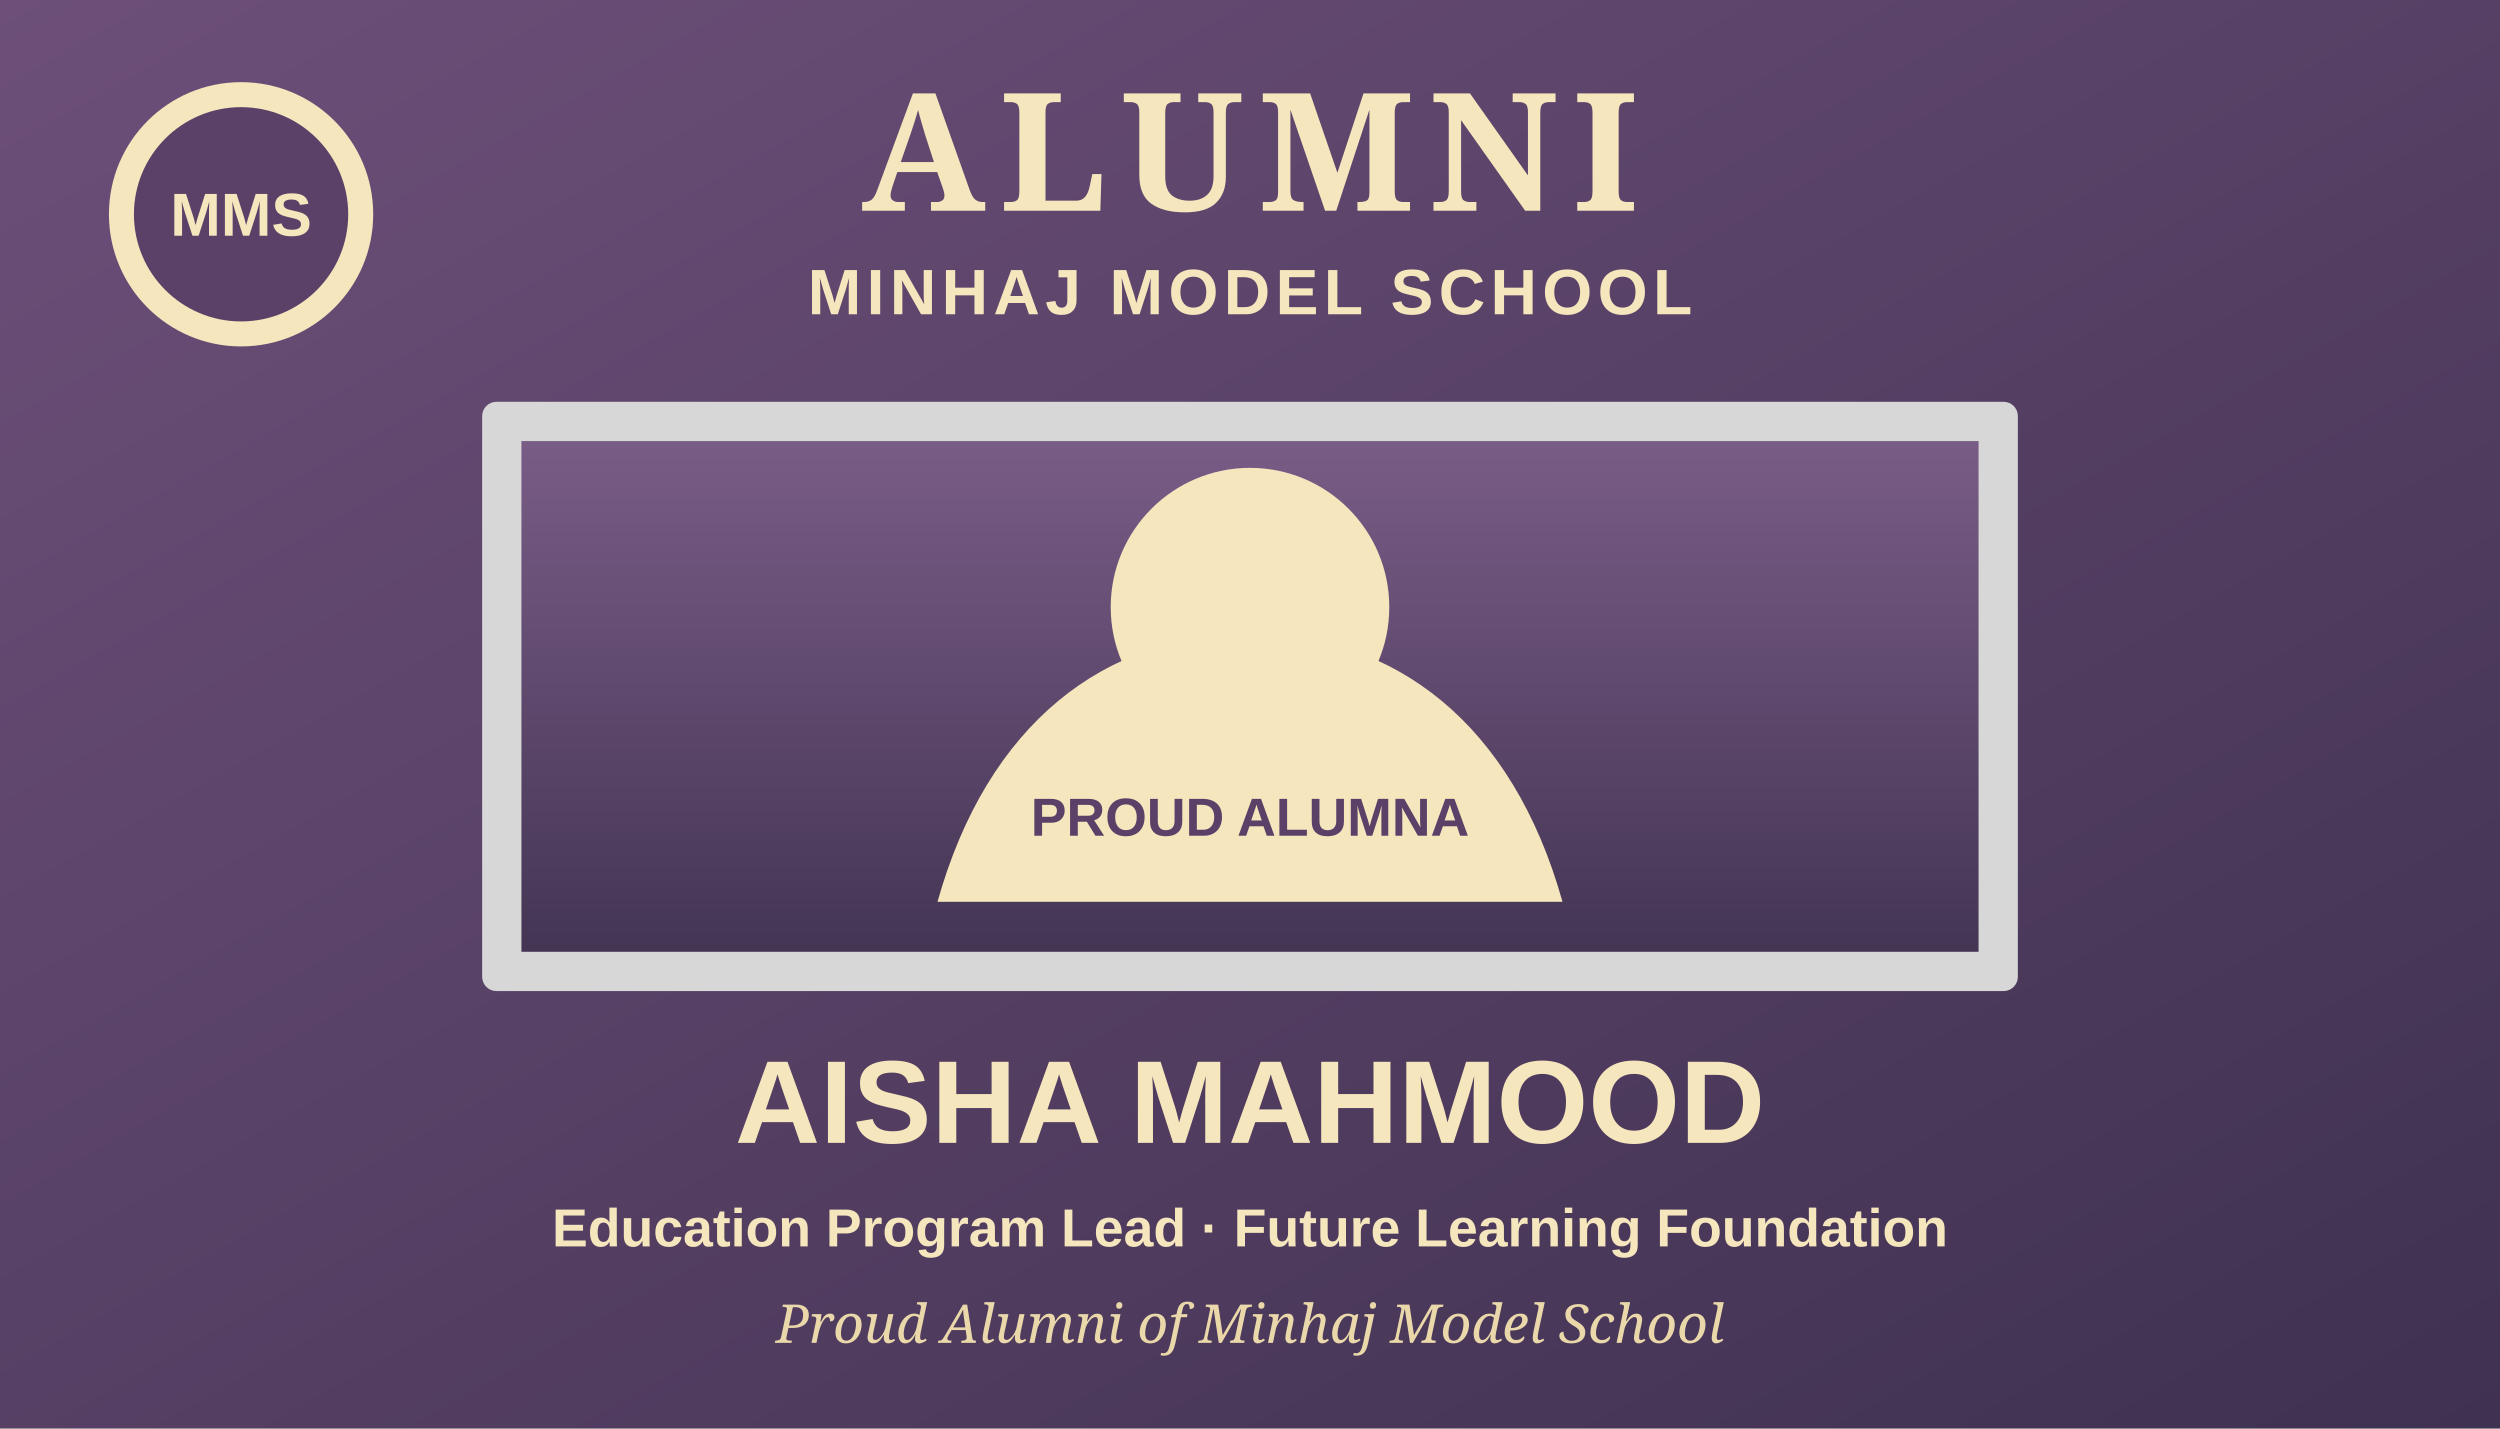
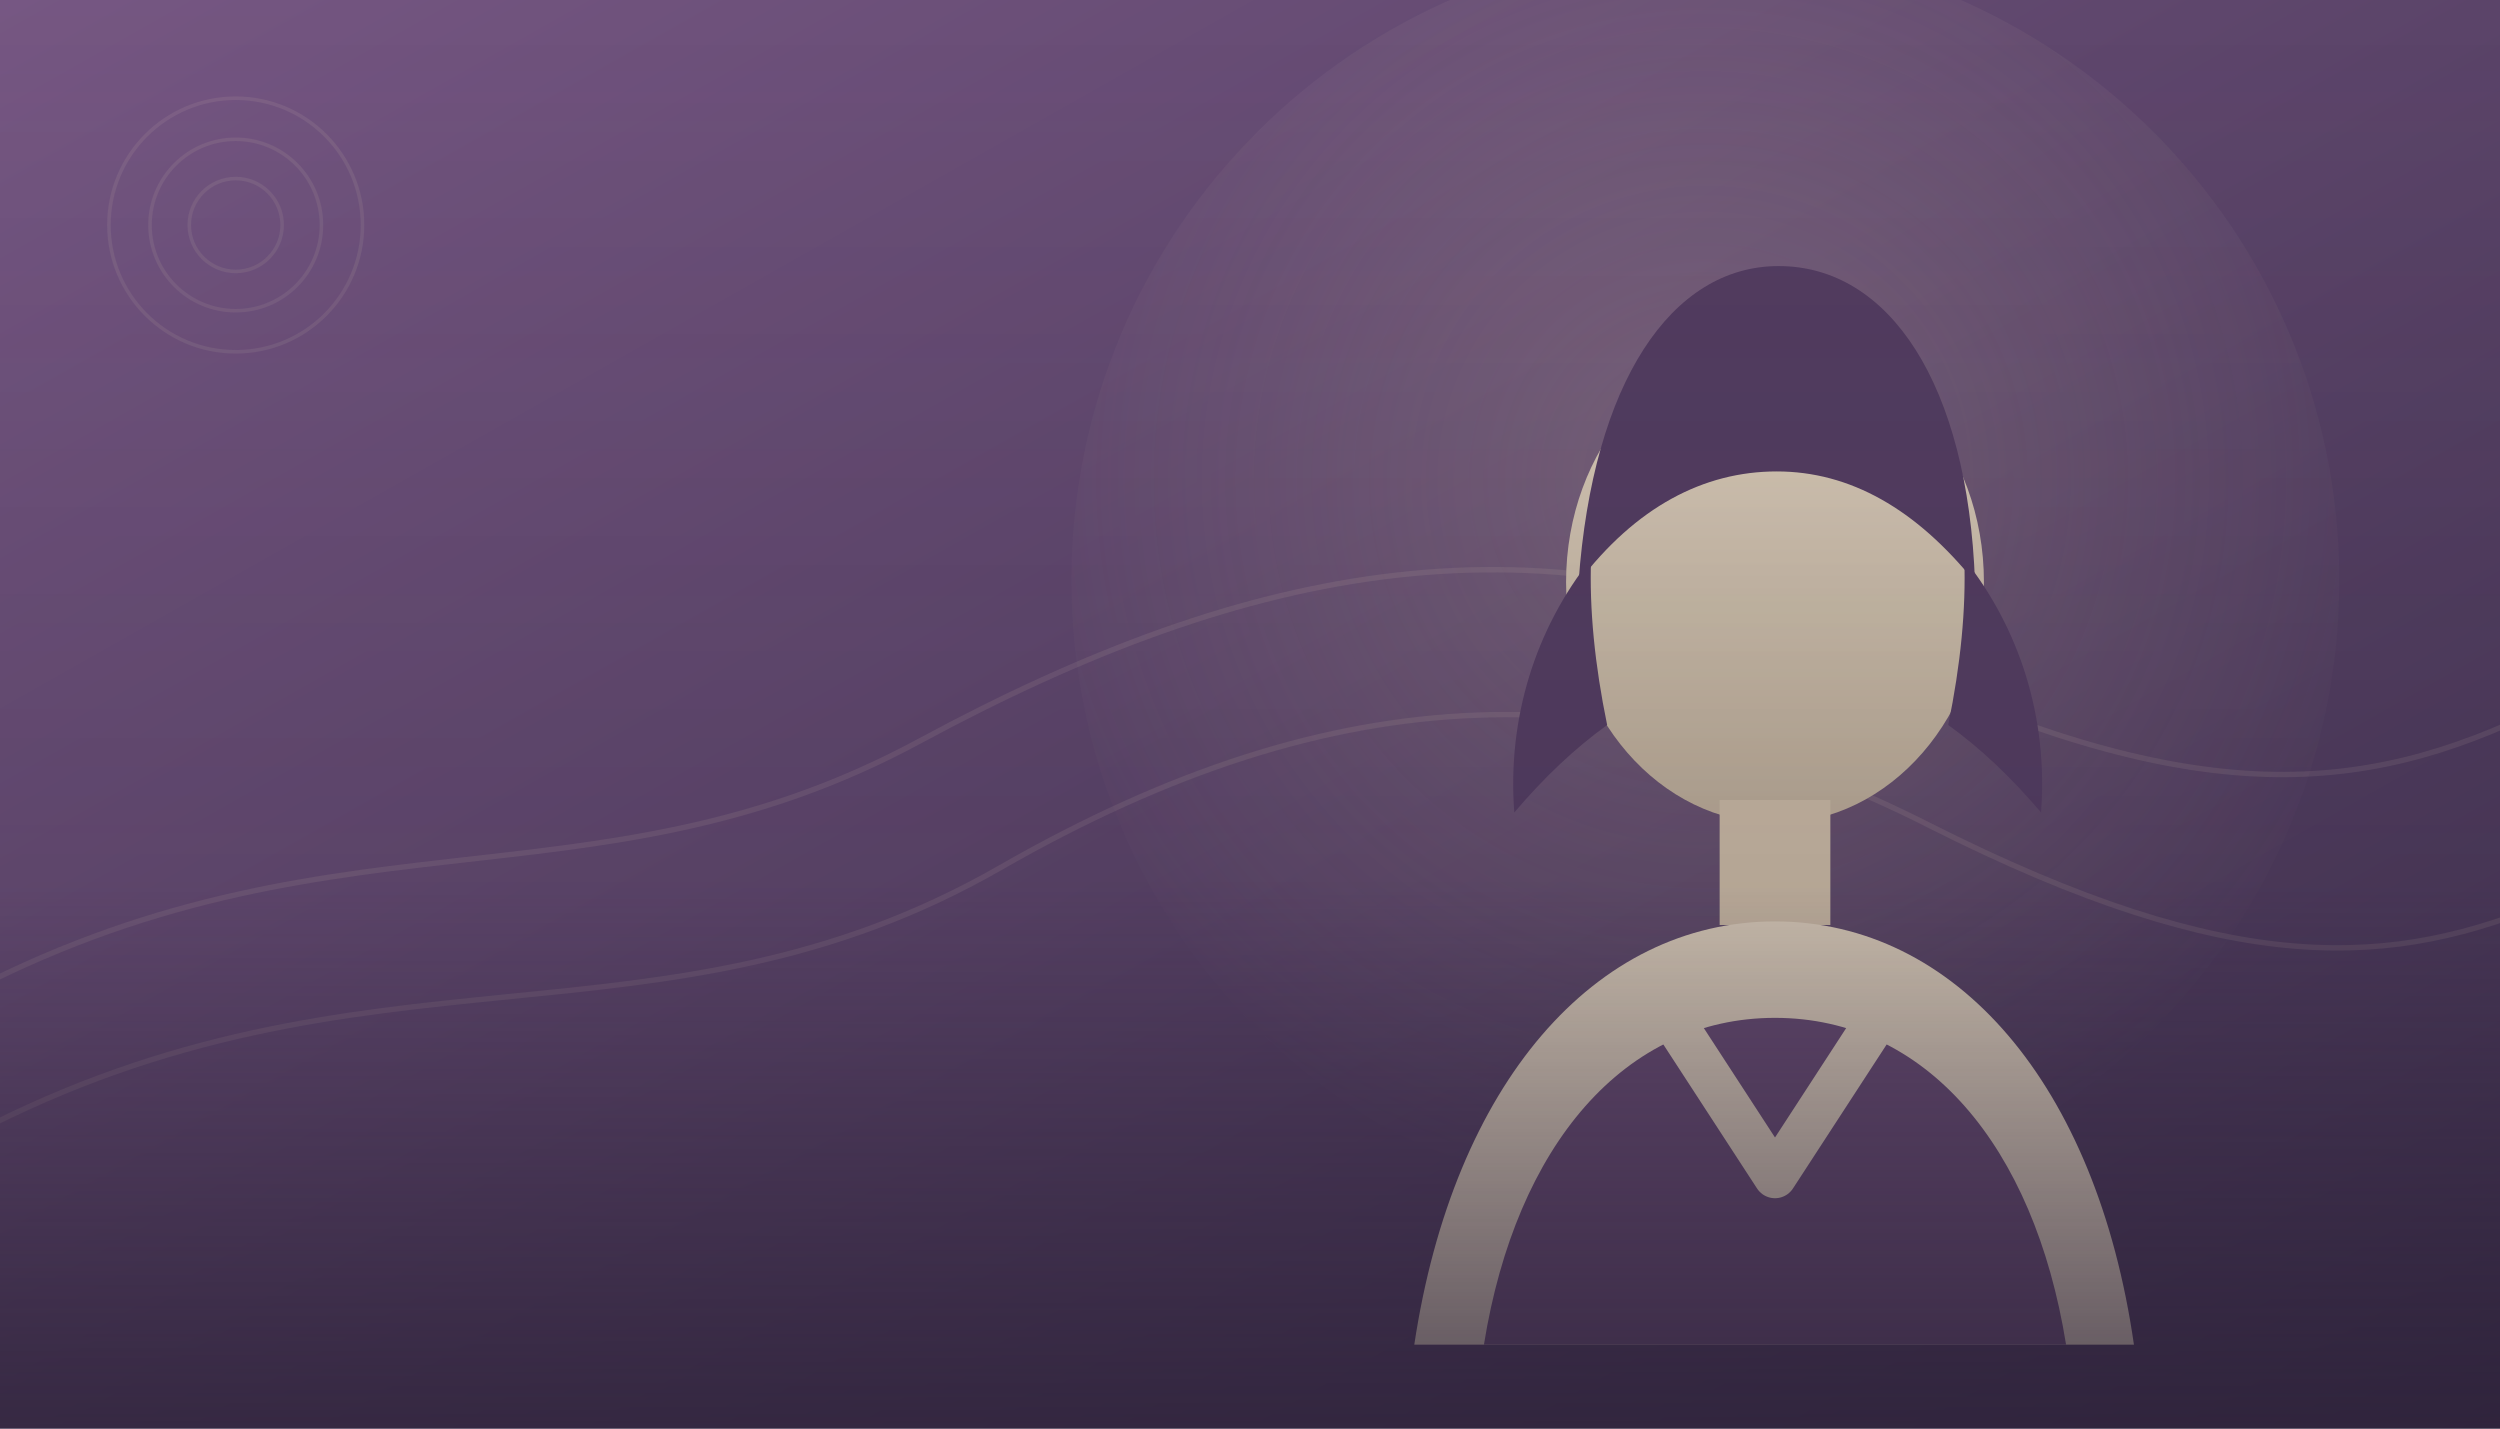
- <svg xmlns="http://www.w3.org/2000/svg" viewBox="0 0 1400 800" role="img" aria-labelledby="title desc">
+ <svg xmlns="http://www.w3.org/2000/svg" viewBox="0 0 1400 800" role="presentation" aria-hidden="true" focusable="false">
  <defs>
    <linearGradient id="bg" x1="0" y1="0" x2="1" y2="1">
-       <stop offset="0" stop-color="#6d4f79" />
-       <stop offset="1" stop-color="#3f3150" />
+       <stop offset="0" stop-color="#765783" />
+       <stop offset="1" stop-color="#40314f" />
    </linearGradient>
-     <linearGradient id="panel" x1="0" y1="0" x2="0" y2="1">
-       <stop offset="0" stop-color="#795c86" />
-       <stop offset="1" stop-color="#443554" />
+     <radialGradient id="halo" cx="50%" cy="42%" r="58%">
+       <stop offset="0" stop-color="#e9d9bd" stop-opacity=".2" />
+       <stop offset="1" stop-color="#e9d9bd" stop-opacity="0" />
+     </radialGradient>
+     <linearGradient id="portrait" x1="0" y1="0" x2="0" y2="1">
+       <stop offset="0" stop-color="#ddd0bd" />
+       <stop offset="1" stop-color="#b9aa95" />
+     </linearGradient>
+     <linearGradient id="bottomShade" x1="0" y1="0" x2="0" y2="1">
+       <stop offset="0" stop-color="#291f35" stop-opacity="0" />
+       <stop offset=".62" stop-color="#291f35" stop-opacity=".12" />
+       <stop offset="1" stop-color="#291f35" stop-opacity=".73" />
    </linearGradient>
  </defs>
  <rect width="1400" height="800" fill="url(#bg)" />
-   <circle cx="135" cy="120" r="74" fill="#f5e6bd" />
-   <circle cx="135" cy="120" r="60" fill="#5b4167" />
-   <text x="135" y="132" text-anchor="middle" font-family="Arial, sans-serif" font-size="34" font-weight="800" fill="#f5e6bd">MMS</text>
-   <text x="700" y="118" text-anchor="middle" font-family="Georgia, serif" font-size="92" font-weight="700" fill="#f5e6bd" letter-spacing="8">ALUMNI</text>
-   <text x="700" y="176" text-anchor="middle" font-family="Arial, sans-serif" font-size="36" font-weight="700" fill="#f5e6bd" letter-spacing="3">MINHAJ MODEL SCHOOL</text>
-   <rect x="270" y="225" width="860" height="330" rx="8" fill="#d7d7d7" />
-   <rect x="292" y="247" width="816" height="286" fill="url(#panel)" />
-   <circle cx="700" cy="340" r="78" fill="#f5e6bd" />
-   <path d="M525 505c28-100 94-150 175-150s147 50 175 150" fill="#f5e6bd" />
-   <text x="700" y="468" text-anchor="middle" font-family="Arial, sans-serif" font-size="30" font-weight="700" fill="#5b4167">PROUD ALUMNA</text>
-   <text x="700" y="640" text-anchor="middle" font-family="Arial, sans-serif" font-size="66" font-weight="800" fill="#f5e6bd">AISHA MAHMOOD</text>
-   <text x="700" y="698" text-anchor="middle" font-family="Arial, sans-serif" font-size="30" font-weight="700" fill="#f5e6bd">Education Program Lead · Future Learning Foundation</text>
-   <text x="700" y="752" text-anchor="middle" font-family="Georgia, serif" font-size="30" font-style="italic" fill="#ead8aa">Proud Alumni of Minhaj Model School</text>
+   <circle cx="955" cy="325" r="355" fill="url(#halo)" />
+   <g fill="none" stroke="#f0e0c5" stroke-opacity=".1" stroke-width="3">
+     <path d="M-35 565C180 445 330 515 515 415s350-132 530-47 275 80 380 28" />
+     <path d="M-15 635C205 520 370 595 560 486s348-111 520-24 260 80 350 42" />
+   </g>
+   <g transform="translate(788 102)">
+     <ellipse cx="206" cy="224" rx="117" ry="135" fill="url(#portrait)" />
+     <path d="M96 224c8-112 52-177 112-177 62 0 106 66 110 177-33-41-70-62-111-62-41 0-79 20-111 62Z" fill="#523c60" />
+     <path d="M103 211c-31 39-47 89-43 142 17-20 34-36 52-49-7-34-10-65-9-93Zm209 0c31 39 47 89 43 142-17-20-34-36-52-49 7-34 10-65 9-93Z" fill="#523c60" />
+     <path d="M175 346h62v70h-62z" fill="#c8b8a2" />
+     <path d="M4 651c22-146 101-237 202-237s180 91 201 237Z" fill="#dacdb8" />
+     <path d="M43 651c18-112 79-183 163-183s145 71 163 183Z" fill="#654a70" />
+     <path d="M152 474l54 83 54-83" fill="none" stroke="#dacdb8" stroke-width="24" stroke-linecap="round" stroke-linejoin="round" />
+   </g>
+   <g fill="none" stroke="#f0e0c5" stroke-opacity=".09" stroke-width="2">
+     <circle cx="132" cy="126" r="71" />
+     <circle cx="132" cy="126" r="48" />
+     <circle cx="132" cy="126" r="26" />
+   </g>
+   <rect width="1400" height="800" fill="url(#bottomShade)" />
</svg>
